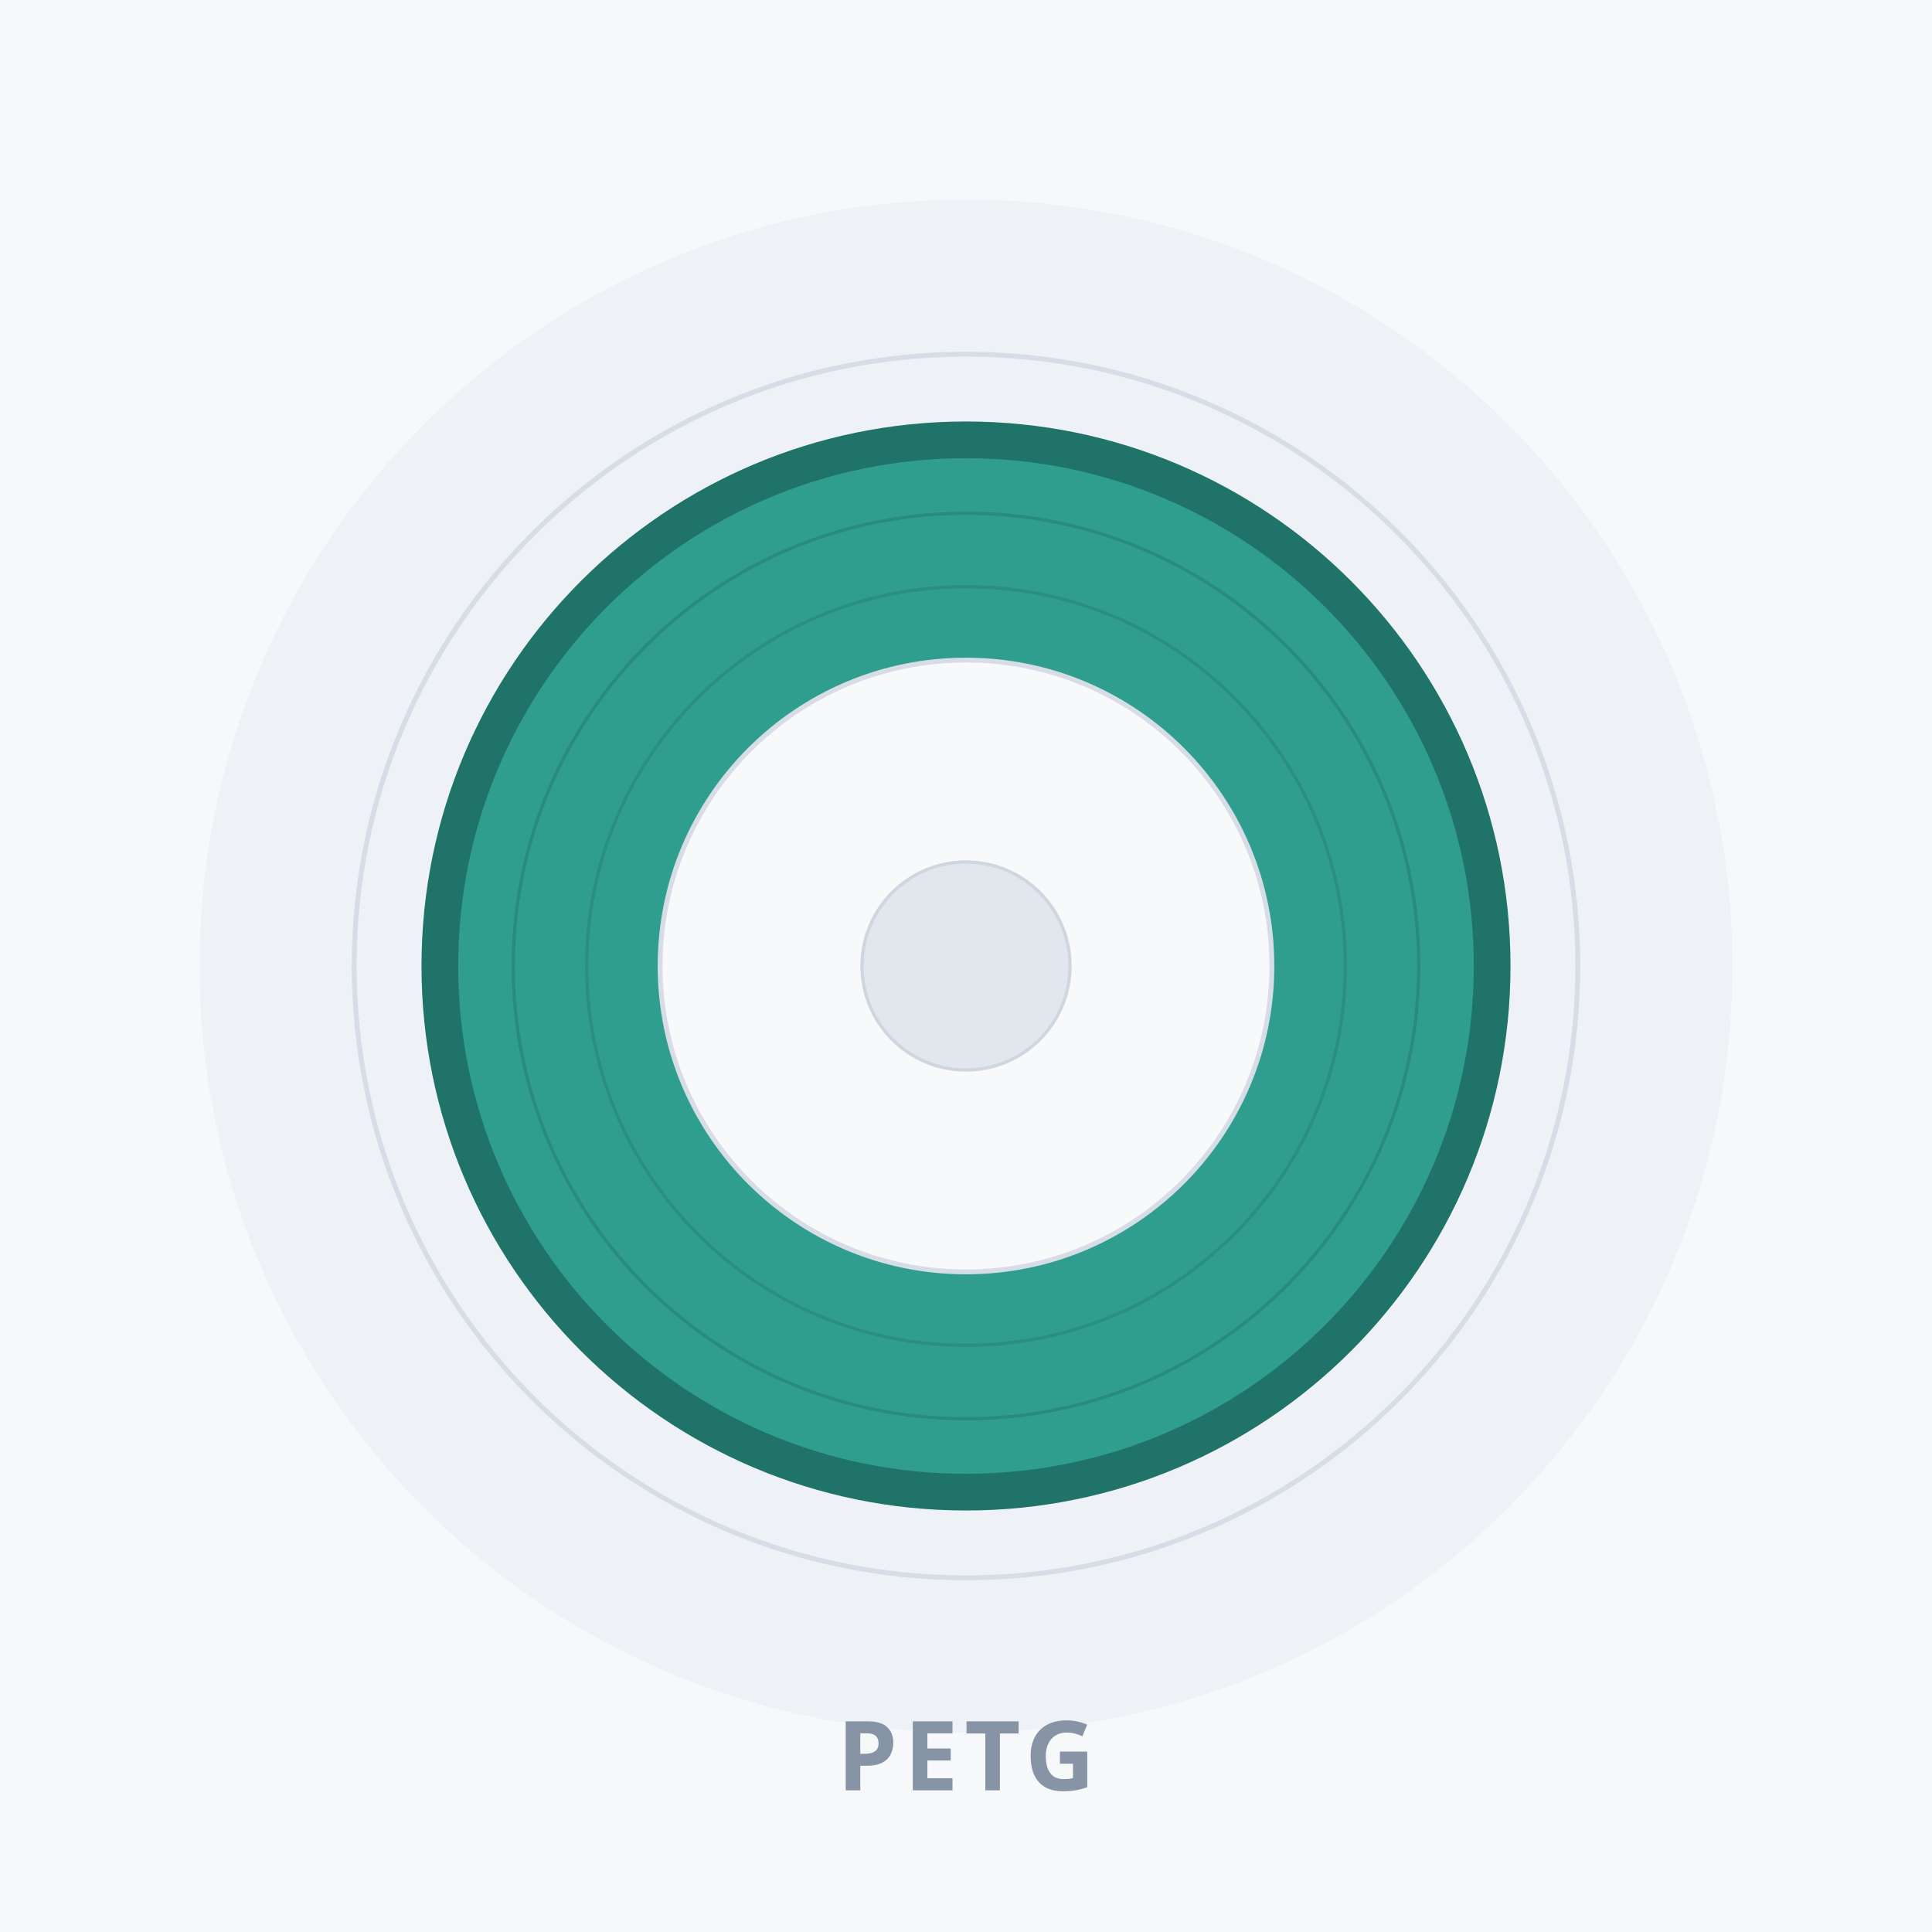
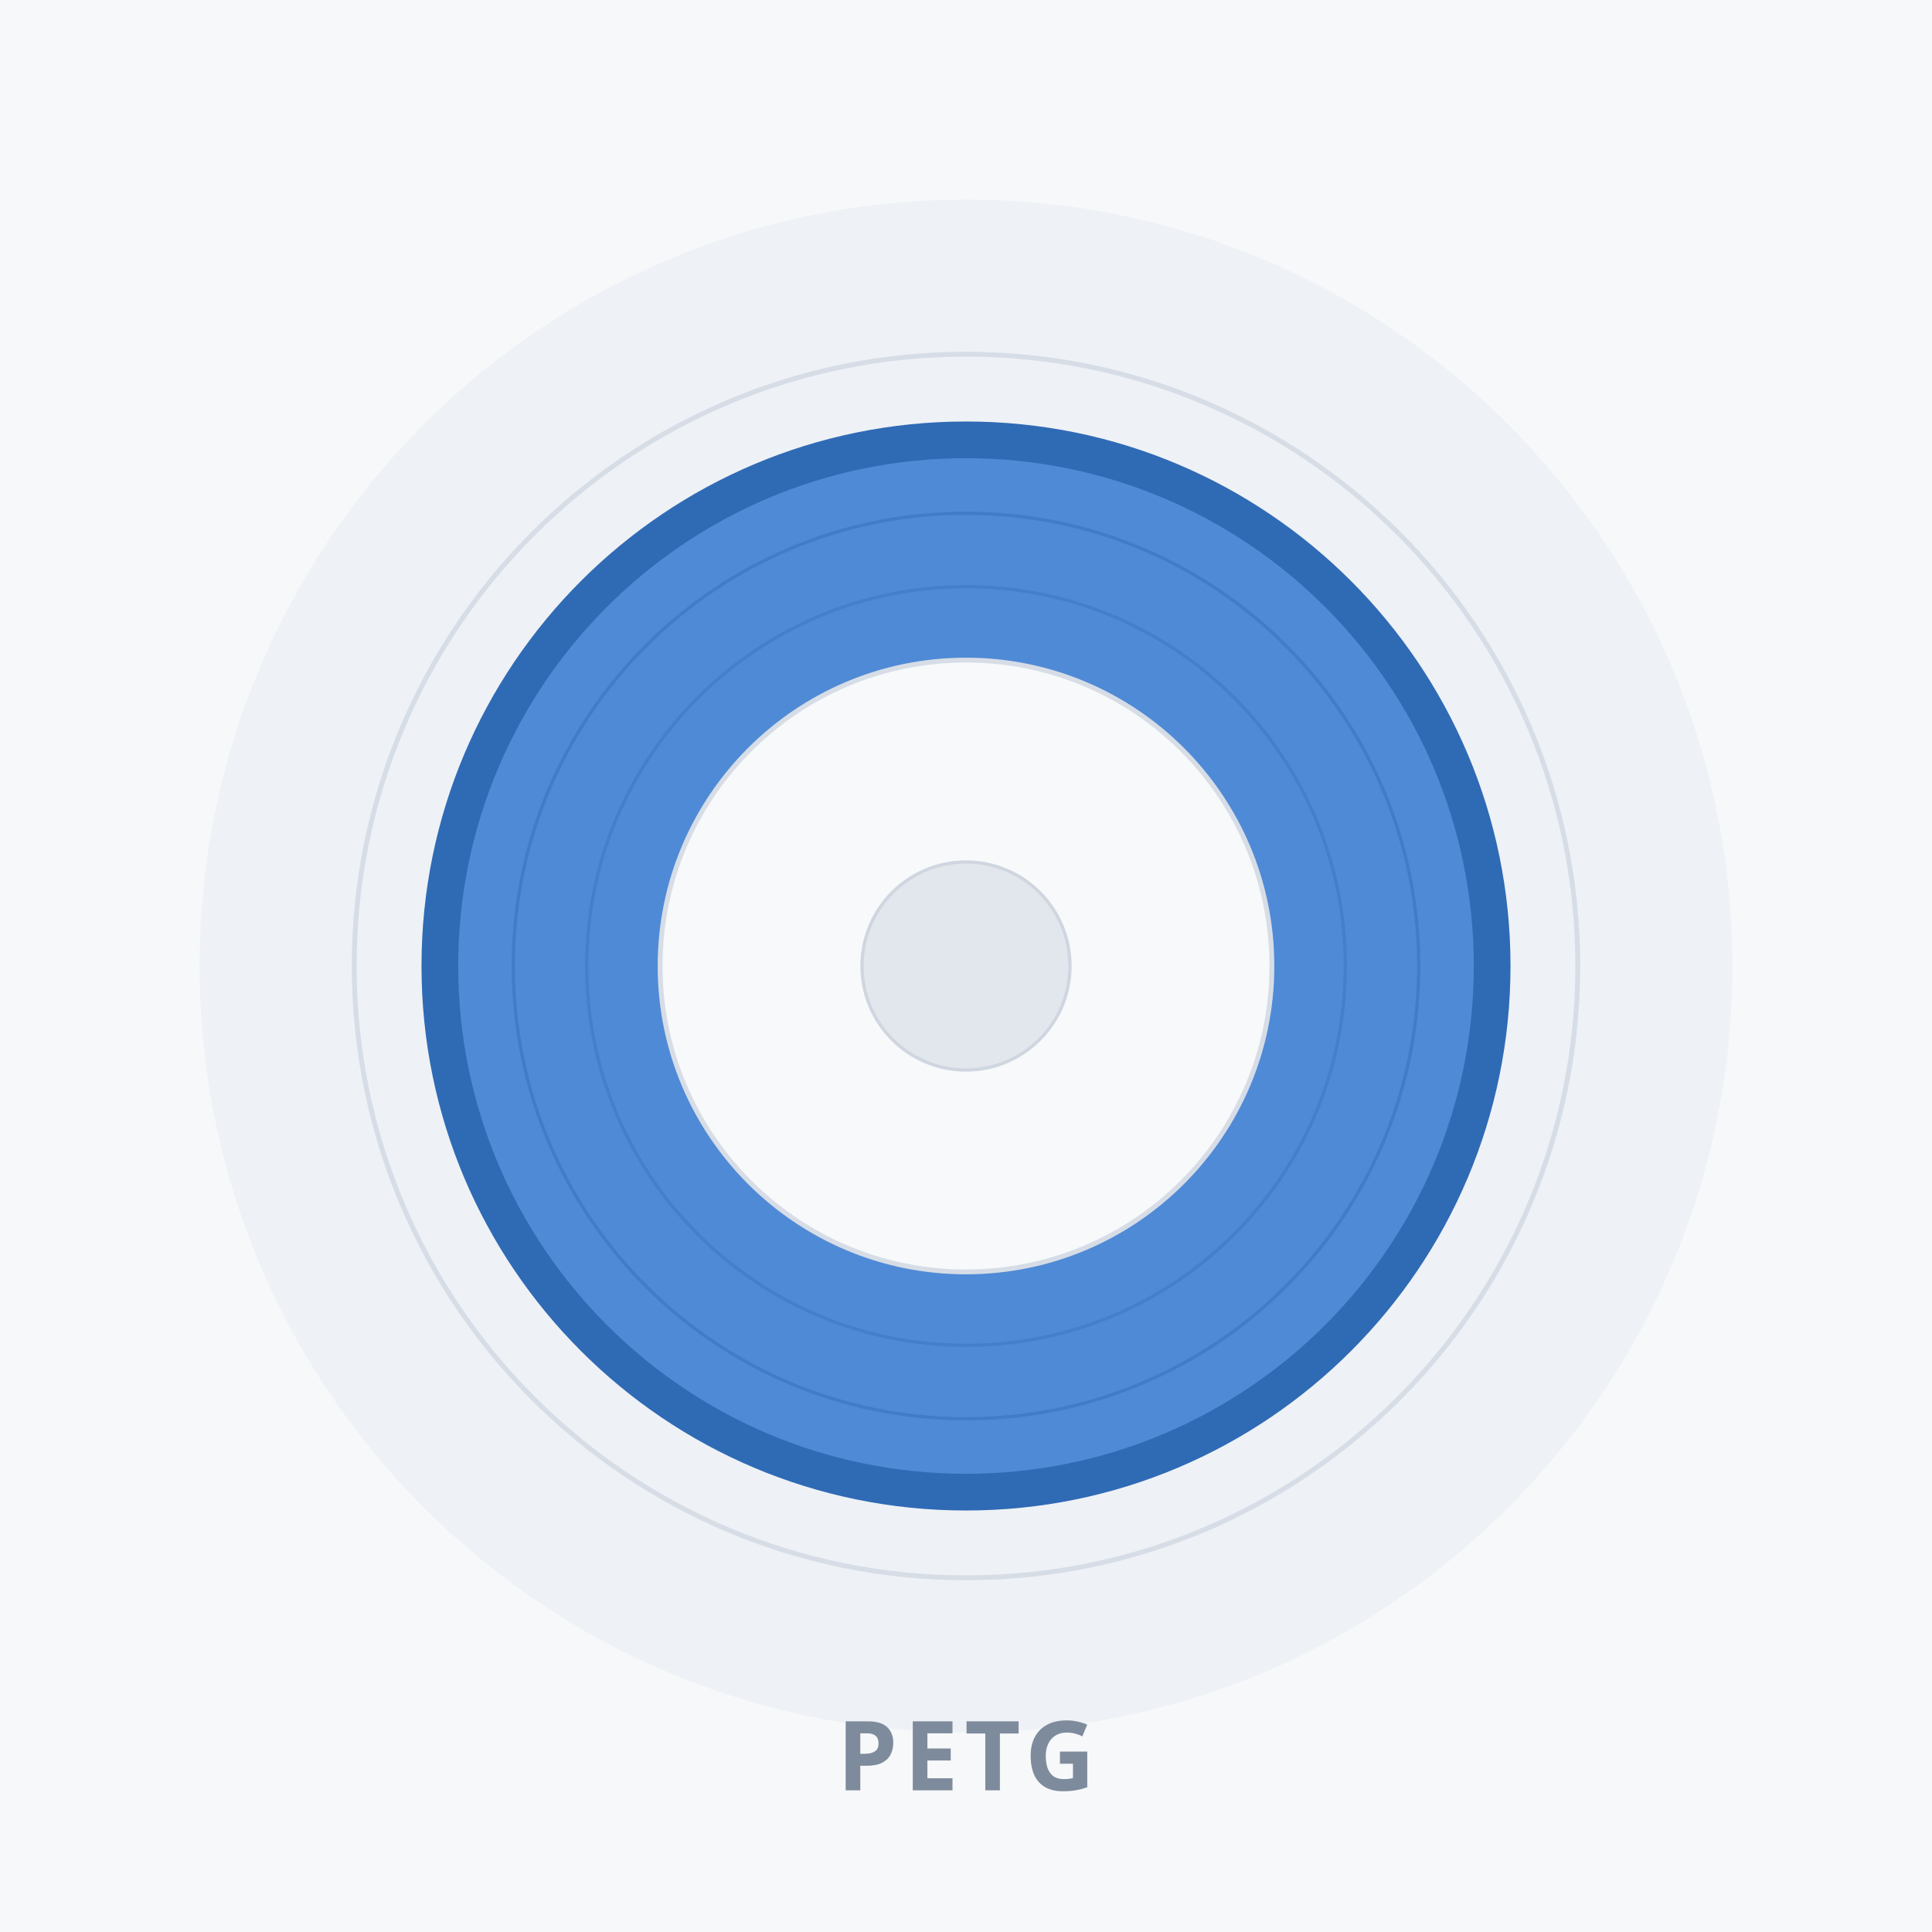
<svg xmlns="http://www.w3.org/2000/svg" viewBox="0 0 600 600" width="600" height="600" role="img" aria-label="Placeholder: PETG filamentspoel">
  <rect width="600" height="600" fill="#f7f8fa" />
  <rect width="600" height="600" fill="#f7f8fa" />
  <circle cx="300" cy="300" r="238" fill="#eef1f5" />
-   <g transform="translate(300 300) rotate(0)">
+   <g transform="translate(300 300)">
    <circle r="190" fill="#eef1f5" />
    <circle r="190" fill="none" stroke="#d7dde6" stroke-width="1.5" />
-     <circle r="163.4" fill="#2f9e8f" />
-     <circle r="163.4" fill="none" stroke="#1f7368" stroke-width="11.40" />
-     <circle r="140.6" fill="none" stroke="#1f7368" stroke-width="1" opacity=".45" />
-     <circle r="117.8" fill="none" stroke="#1f7368" stroke-width="1" opacity=".35" />
+     <circle r="163.4" fill="#4f8ad6" />
+     <circle r="163.4" fill="none" stroke="#2f6ab5" stroke-width="11.40" />
+     <circle r="140.6" fill="none" stroke="#2f6ab5" stroke-width="1" opacity=".45" />
+     <circle r="117.8" fill="none" stroke="#2f6ab5" stroke-width="1" opacity=".35" />
    <circle r="95.0" fill="#f7f9fb" />
    <circle r="95.0" fill="none" stroke="#d7dde6" stroke-width="1.5" />
    <circle r="32.3" fill="#e2e6ed" />
    <circle r="32.3" fill="none" stroke="#cfd6e0" stroke-width="1" />
  </g>
-   <text x="300" y="556" text-anchor="middle" font-family="system-ui, sans-serif" font-size="30" font-weight="700" fill="#8794a5" letter-spacing="2">PETG</text>
+   <text x="300" y="556" text-anchor="middle" font-family="system-ui, sans-serif" font-size="30" font-weight="700" fill="#7e8b9c" letter-spacing="2">PETG</text>
</svg>
